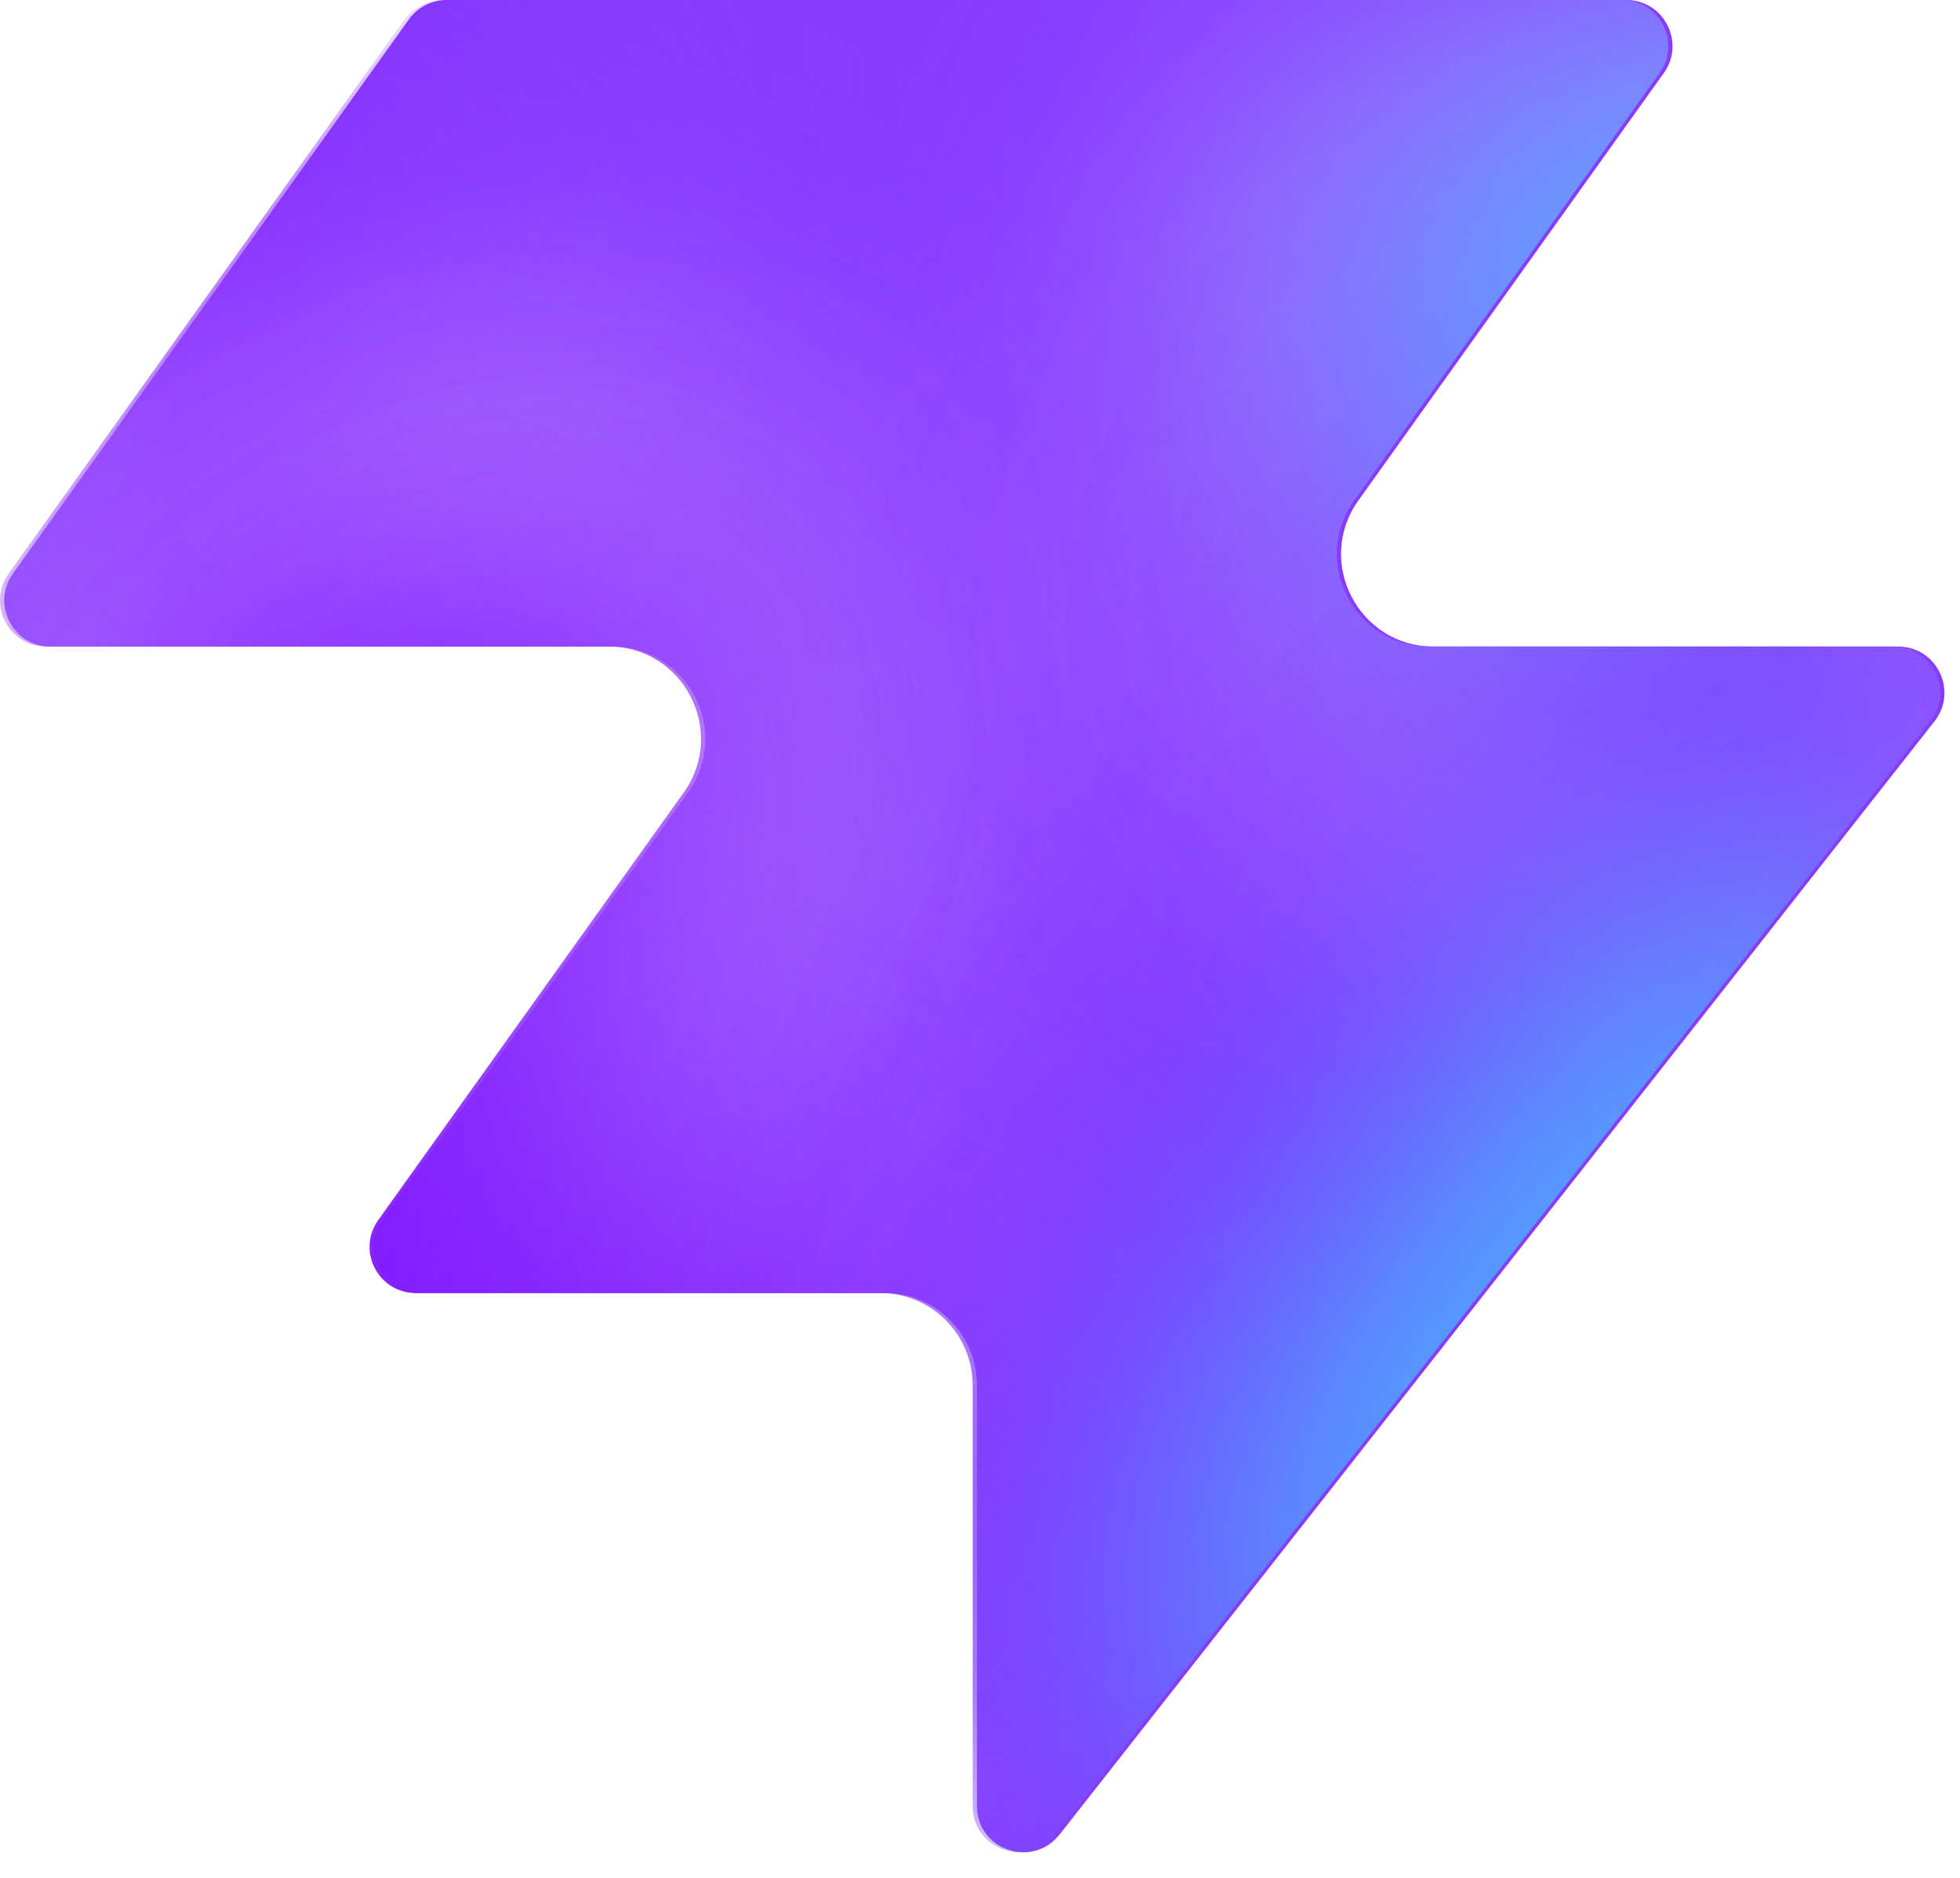
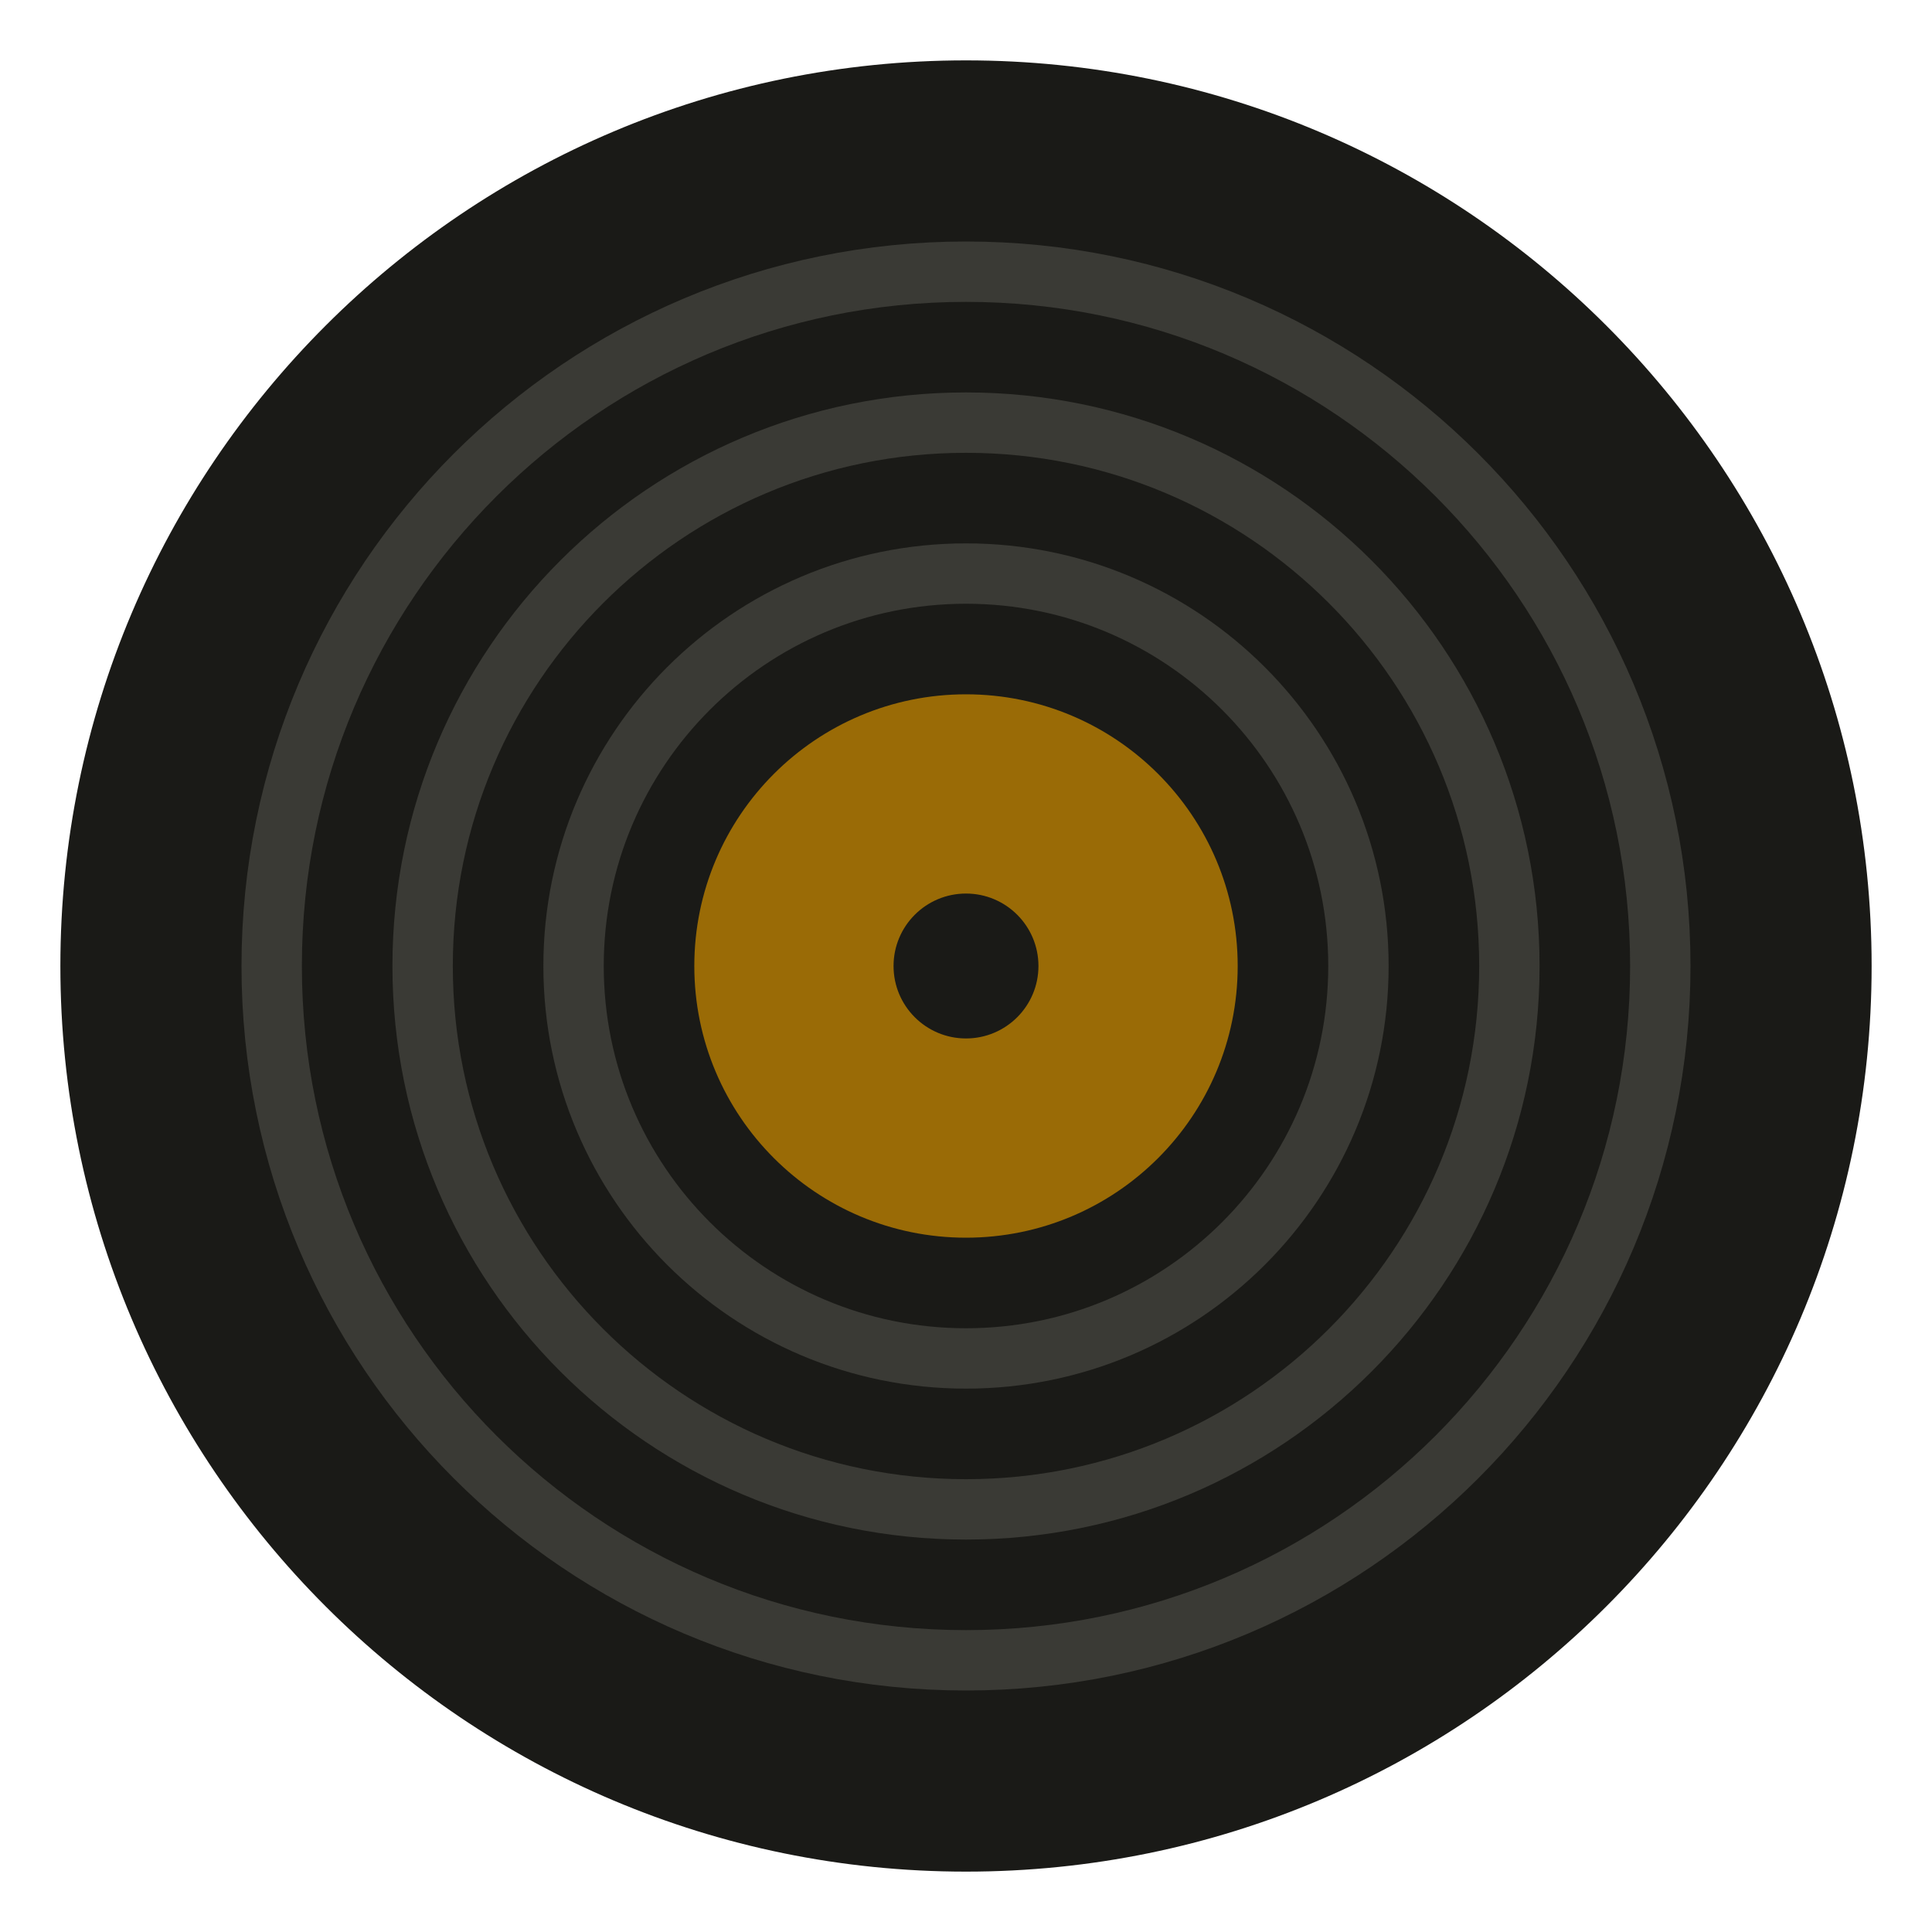
- <svg xmlns="http://www.w3.org/2000/svg" width="48" height="46" fill="none" viewBox="0 0 48 46">
-   <path fill="#863bff" d="M25.946 44.938c-.664.845-2.021.375-2.021-.698V33.937a2.26 2.26 0 0 0-2.262-2.262H10.287c-.92 0-1.456-1.04-.92-1.788l7.48-10.471c1.07-1.497 0-3.578-1.842-3.578H1.237c-.92 0-1.456-1.04-.92-1.788L10.013.474c.214-.297.556-.474.92-.474h28.894c.92 0 1.456 1.04.92 1.788l-7.48 10.471c-1.07 1.498 0 3.579 1.842 3.579h11.377c.943 0 1.473 1.088.89 1.83L25.947 44.94z" style="fill:#863bff;fill:color(display-p3 .525 .23 1);fill-opacity:1" />
-   <mask id="a" width="48" height="46" x="0" y="0" maskUnits="userSpaceOnUse" style="mask-type:alpha">
-     <path fill="#000" d="M25.842 44.938c-.664.844-2.021.375-2.021-.698V33.937a2.26 2.26 0 0 0-2.262-2.262H10.183c-.92 0-1.456-1.04-.92-1.788l7.48-10.471c1.07-1.498 0-3.579-1.842-3.579H1.133c-.92 0-1.456-1.04-.92-1.787L9.91.473c.214-.297.556-.474.92-.474h28.894c.92 0 1.456 1.04.92 1.788l-7.48 10.471c-1.07 1.498 0 3.578 1.842 3.578h11.377c.943 0 1.473 1.088.89 1.832L25.843 44.94z" style="fill:#000;fill-opacity:1" />
-   </mask>
-   <g mask="url(#a)">
-     <g filter="url(#b)">
-       <ellipse cx="5.508" cy="14.704" fill="#ede6ff" rx="5.508" ry="14.704" style="fill:#ede6ff;fill:color(display-p3 .927 .903 1);fill-opacity:1" transform="matrix(.00324 1 1 -.00324 -4.47 31.516)" />
-     </g>
-     <g filter="url(#c)">
-       <ellipse cx="10.399" cy="29.851" fill="#ede6ff" rx="10.399" ry="29.851" style="fill:#ede6ff;fill:color(display-p3 .927 .903 1);fill-opacity:1" transform="matrix(.00324 1 1 -.00324 -39.328 7.883)" />
-     </g>
-     <g filter="url(#d)">
-       <ellipse cx="5.508" cy="30.487" fill="#7e14ff" rx="5.508" ry="30.487" style="fill:#7e14ff;fill:color(display-p3 .492 .077 1);fill-opacity:1" transform="rotate(89.814 -25.913 -14.639)scale(1 -1)" />
-     </g>
-     <g filter="url(#e)">
-       <ellipse cx="5.508" cy="30.599" fill="#7e14ff" rx="5.508" ry="30.599" style="fill:#7e14ff;fill:color(display-p3 .492 .077 1);fill-opacity:1" transform="rotate(89.814 -32.644 -3.334)scale(1 -1)" />
-     </g>
-     <g filter="url(#f)">
-       <ellipse cx="5.508" cy="30.599" fill="#7e14ff" rx="5.508" ry="30.599" style="fill:#7e14ff;fill:color(display-p3 .492 .077 1);fill-opacity:1" transform="matrix(.00324 1 1 -.00324 -34.34 30.47)" />
-     </g>
-     <g filter="url(#g)">
-       <ellipse cx="14.072" cy="22.078" fill="#ede6ff" rx="14.072" ry="22.078" style="fill:#ede6ff;fill:color(display-p3 .927 .903 1);fill-opacity:1" transform="rotate(93.35 24.506 48.493)scale(-1 1)" />
-     </g>
-     <g filter="url(#h)">
-       <ellipse cx="3.47" cy="21.501" fill="#7e14ff" rx="3.47" ry="21.501" style="fill:#7e14ff;fill:color(display-p3 .492 .077 1);fill-opacity:1" transform="rotate(89.009 28.708 47.59)scale(-1 1)" />
-     </g>
-     <g filter="url(#i)">
-       <ellipse cx="3.47" cy="21.501" fill="#7e14ff" rx="3.47" ry="21.501" style="fill:#7e14ff;fill:color(display-p3 .492 .077 1);fill-opacity:1" transform="rotate(89.009 28.708 47.59)scale(-1 1)" />
-     </g>
-     <g filter="url(#j)">
-       <ellipse cx=".387" cy="8.972" fill="#7e14ff" rx="4.407" ry="29.108" style="fill:#7e14ff;fill:color(display-p3 .492 .077 1);fill-opacity:1" transform="rotate(39.51 .387 8.972)" />
-     </g>
-     <g filter="url(#k)">
-       <ellipse cx="47.523" cy="-6.092" fill="#7e14ff" rx="4.407" ry="29.108" style="fill:#7e14ff;fill:color(display-p3 .492 .077 1);fill-opacity:1" transform="rotate(37.892 47.523 -6.092)" />
-     </g>
-     <g filter="url(#l)">
-       <ellipse cx="41.412" cy="6.333" fill="#47bfff" rx="5.971" ry="9.665" style="fill:#47bfff;fill:color(display-p3 .28 .748 1);fill-opacity:1" transform="rotate(37.892 41.412 6.333)" />
-     </g>
-     <g filter="url(#m)">
-       <ellipse cx="-1.879" cy="38.332" fill="#7e14ff" rx="4.407" ry="29.108" style="fill:#7e14ff;fill:color(display-p3 .492 .077 1);fill-opacity:1" transform="rotate(37.892 -1.88 38.332)" />
-     </g>
-     <g filter="url(#n)">
-       <ellipse cx="-1.879" cy="38.332" fill="#7e14ff" rx="4.407" ry="29.108" style="fill:#7e14ff;fill:color(display-p3 .492 .077 1);fill-opacity:1" transform="rotate(37.892 -1.88 38.332)" />
-     </g>
-     <g filter="url(#o)">
-       <ellipse cx="35.651" cy="29.907" fill="#7e14ff" rx="4.407" ry="29.108" style="fill:#7e14ff;fill:color(display-p3 .492 .077 1);fill-opacity:1" transform="rotate(37.892 35.651 29.907)" />
-     </g>
-     <g filter="url(#p)">
-       <ellipse cx="38.418" cy="32.4" fill="#47bfff" rx="5.971" ry="15.297" style="fill:#47bfff;fill:color(display-p3 .28 .748 1);fill-opacity:1" transform="rotate(37.892 38.418 32.4)" />
-     </g>
+ <svg xmlns="http://www.w3.org/2000/svg" viewBox="0 0 32 32" width="32" height="32">
+   <circle cx="16" cy="16" r="15" fill="#1a1a17" />
+   <g fill="none" stroke="#3a3a35" stroke-width="1">
+     <circle cx="16" cy="16" r="11.5" />
+     <circle cx="16" cy="16" r="9" />
+     <circle cx="16" cy="16" r="6.5" />
  </g>
-   <defs>
-     <filter id="b" width="60.045" height="41.654" x="-19.77" y="16.149" color-interpolation-filters="sRGB" filterUnits="userSpaceOnUse">
-       <feFlood flood-opacity="0" result="BackgroundImageFix" />
-       <feBlend in="SourceGraphic" in2="BackgroundImageFix" result="shape" />
-       <feGaussianBlur result="effect1_foregroundBlur_2002_17158" stdDeviation="7.659" />
-     </filter>
-     <filter id="c" width="90.34" height="51.437" x="-54.613" y="-7.533" color-interpolation-filters="sRGB" filterUnits="userSpaceOnUse">
-       <feFlood flood-opacity="0" result="BackgroundImageFix" />
-       <feBlend in="SourceGraphic" in2="BackgroundImageFix" result="shape" />
-       <feGaussianBlur result="effect1_foregroundBlur_2002_17158" stdDeviation="7.659" />
-     </filter>
-     <filter id="d" width="79.355" height="29.4" x="-49.64" y="2.03" color-interpolation-filters="sRGB" filterUnits="userSpaceOnUse">
-       <feFlood flood-opacity="0" result="BackgroundImageFix" />
-       <feBlend in="SourceGraphic" in2="BackgroundImageFix" result="shape" />
-       <feGaussianBlur result="effect1_foregroundBlur_2002_17158" stdDeviation="4.596" />
-     </filter>
-     <filter id="e" width="79.579" height="29.4" x="-45.045" y="20.029" color-interpolation-filters="sRGB" filterUnits="userSpaceOnUse">
-       <feFlood flood-opacity="0" result="BackgroundImageFix" />
-       <feBlend in="SourceGraphic" in2="BackgroundImageFix" result="shape" />
-       <feGaussianBlur result="effect1_foregroundBlur_2002_17158" stdDeviation="4.596" />
-     </filter>
-     <filter id="f" width="79.579" height="29.4" x="-43.513" y="21.178" color-interpolation-filters="sRGB" filterUnits="userSpaceOnUse">
-       <feFlood flood-opacity="0" result="BackgroundImageFix" />
-       <feBlend in="SourceGraphic" in2="BackgroundImageFix" result="shape" />
-       <feGaussianBlur result="effect1_foregroundBlur_2002_17158" stdDeviation="4.596" />
-     </filter>
-     <filter id="g" width="74.749" height="58.852" x="15.756" y="-17.901" color-interpolation-filters="sRGB" filterUnits="userSpaceOnUse">
-       <feFlood flood-opacity="0" result="BackgroundImageFix" />
-       <feBlend in="SourceGraphic" in2="BackgroundImageFix" result="shape" />
-       <feGaussianBlur result="effect1_foregroundBlur_2002_17158" stdDeviation="7.659" />
-     </filter>
-     <filter id="h" width="61.377" height="25.362" x="23.548" y="2.284" color-interpolation-filters="sRGB" filterUnits="userSpaceOnUse">
-       <feFlood flood-opacity="0" result="BackgroundImageFix" />
-       <feBlend in="SourceGraphic" in2="BackgroundImageFix" result="shape" />
-       <feGaussianBlur result="effect1_foregroundBlur_2002_17158" stdDeviation="4.596" />
-     </filter>
-     <filter id="i" width="61.377" height="25.362" x="23.548" y="2.284" color-interpolation-filters="sRGB" filterUnits="userSpaceOnUse">
-       <feFlood flood-opacity="0" result="BackgroundImageFix" />
-       <feBlend in="SourceGraphic" in2="BackgroundImageFix" result="shape" />
-       <feGaussianBlur result="effect1_foregroundBlur_2002_17158" stdDeviation="4.596" />
-     </filter>
-     <filter id="j" width="56.045" height="63.649" x="-27.636" y="-22.853" color-interpolation-filters="sRGB" filterUnits="userSpaceOnUse">
-       <feFlood flood-opacity="0" result="BackgroundImageFix" />
-       <feBlend in="SourceGraphic" in2="BackgroundImageFix" result="shape" />
-       <feGaussianBlur result="effect1_foregroundBlur_2002_17158" stdDeviation="4.596" />
-     </filter>
-     <filter id="k" width="54.814" height="64.646" x="20.116" y="-38.415" color-interpolation-filters="sRGB" filterUnits="userSpaceOnUse">
-       <feFlood flood-opacity="0" result="BackgroundImageFix" />
-       <feBlend in="SourceGraphic" in2="BackgroundImageFix" result="shape" />
-       <feGaussianBlur result="effect1_foregroundBlur_2002_17158" stdDeviation="4.596" />
-     </filter>
-     <filter id="l" width="33.541" height="35.313" x="24.641" y="-11.323" color-interpolation-filters="sRGB" filterUnits="userSpaceOnUse">
-       <feFlood flood-opacity="0" result="BackgroundImageFix" />
-       <feBlend in="SourceGraphic" in2="BackgroundImageFix" result="shape" />
-       <feGaussianBlur result="effect1_foregroundBlur_2002_17158" stdDeviation="4.596" />
-     </filter>
-     <filter id="m" width="54.814" height="64.646" x="-29.286" y="6.009" color-interpolation-filters="sRGB" filterUnits="userSpaceOnUse">
-       <feFlood flood-opacity="0" result="BackgroundImageFix" />
-       <feBlend in="SourceGraphic" in2="BackgroundImageFix" result="shape" />
-       <feGaussianBlur result="effect1_foregroundBlur_2002_17158" stdDeviation="4.596" />
-     </filter>
-     <filter id="n" width="54.814" height="64.646" x="-29.286" y="6.009" color-interpolation-filters="sRGB" filterUnits="userSpaceOnUse">
-       <feFlood flood-opacity="0" result="BackgroundImageFix" />
-       <feBlend in="SourceGraphic" in2="BackgroundImageFix" result="shape" />
-       <feGaussianBlur result="effect1_foregroundBlur_2002_17158" stdDeviation="4.596" />
-     </filter>
-     <filter id="o" width="54.814" height="64.646" x="8.244" y="-2.416" color-interpolation-filters="sRGB" filterUnits="userSpaceOnUse">
-       <feFlood flood-opacity="0" result="BackgroundImageFix" />
-       <feBlend in="SourceGraphic" in2="BackgroundImageFix" result="shape" />
-       <feGaussianBlur result="effect1_foregroundBlur_2002_17158" stdDeviation="4.596" />
-     </filter>
-     <filter id="p" width="39.409" height="43.623" x="18.713" y="10.588" color-interpolation-filters="sRGB" filterUnits="userSpaceOnUse">
-       <feFlood flood-opacity="0" result="BackgroundImageFix" />
-       <feBlend in="SourceGraphic" in2="BackgroundImageFix" result="shape" />
-       <feGaussianBlur result="effect1_foregroundBlur_2002_17158" stdDeviation="4.596" />
-     </filter>
-   </defs>
+   <circle cx="16" cy="16" r="4.5" fill="#9a6b06" />
+   <circle cx="16" cy="16" r="1.2" fill="#1a1a17" />
</svg>
